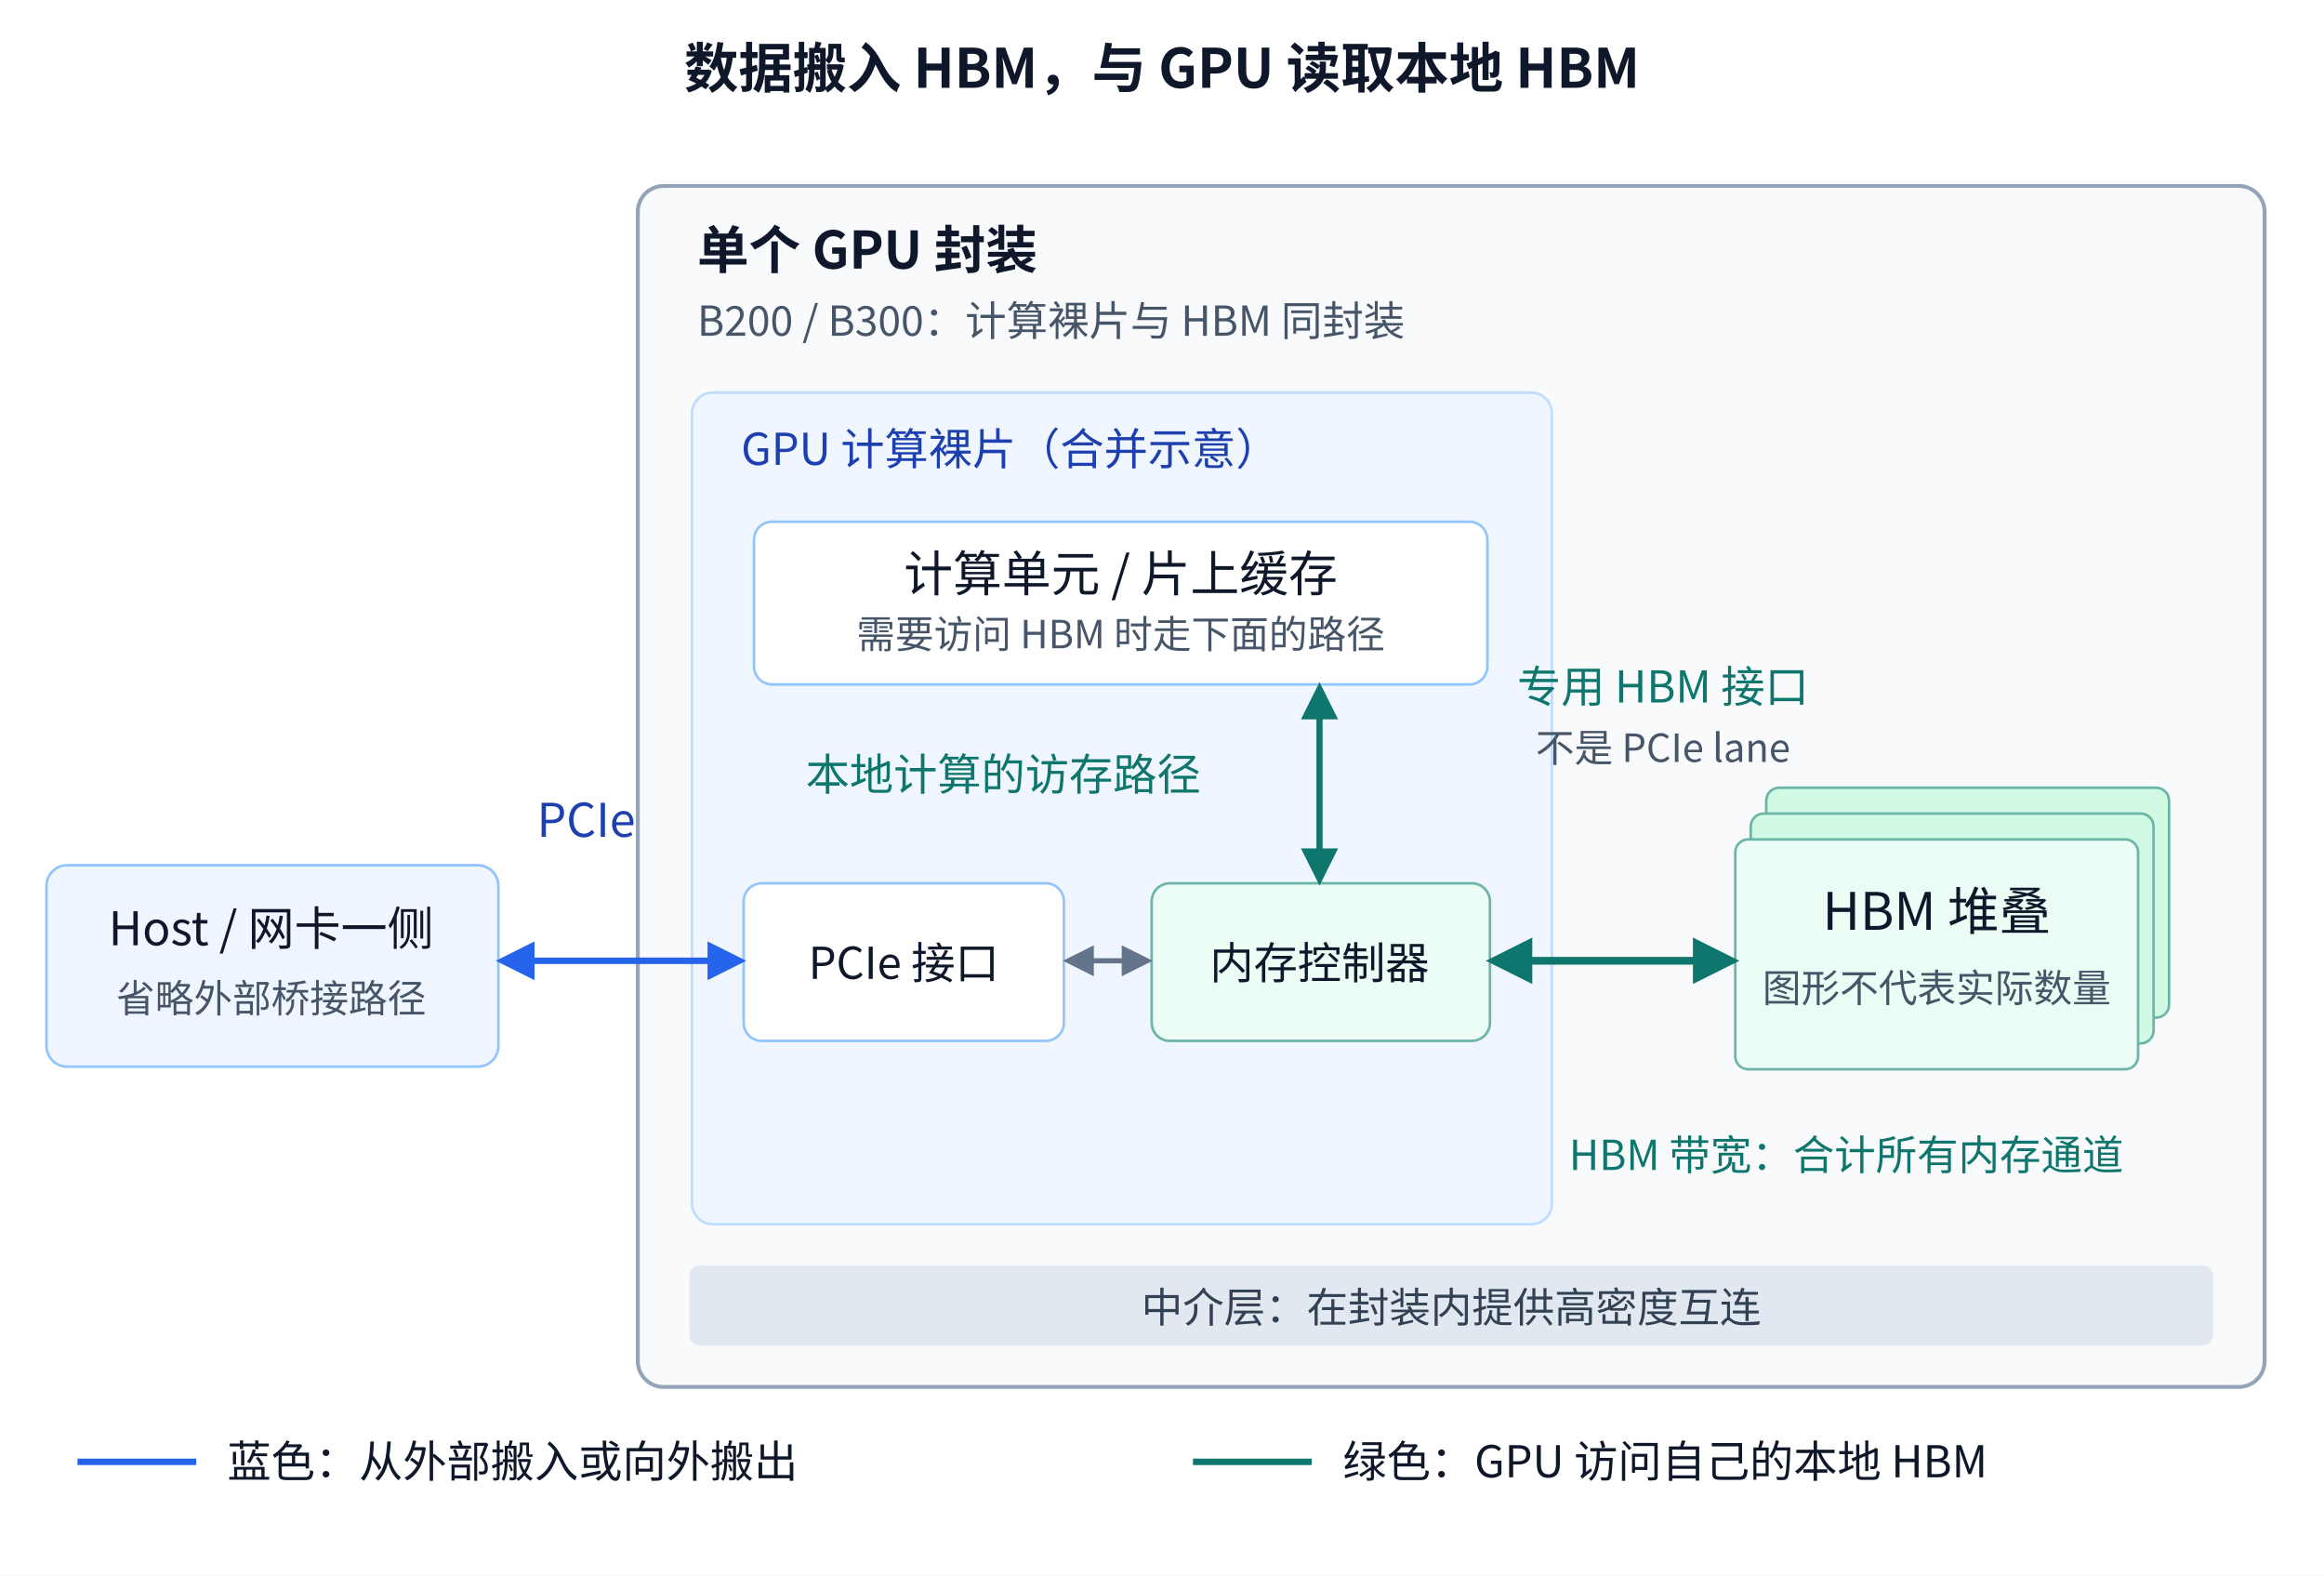
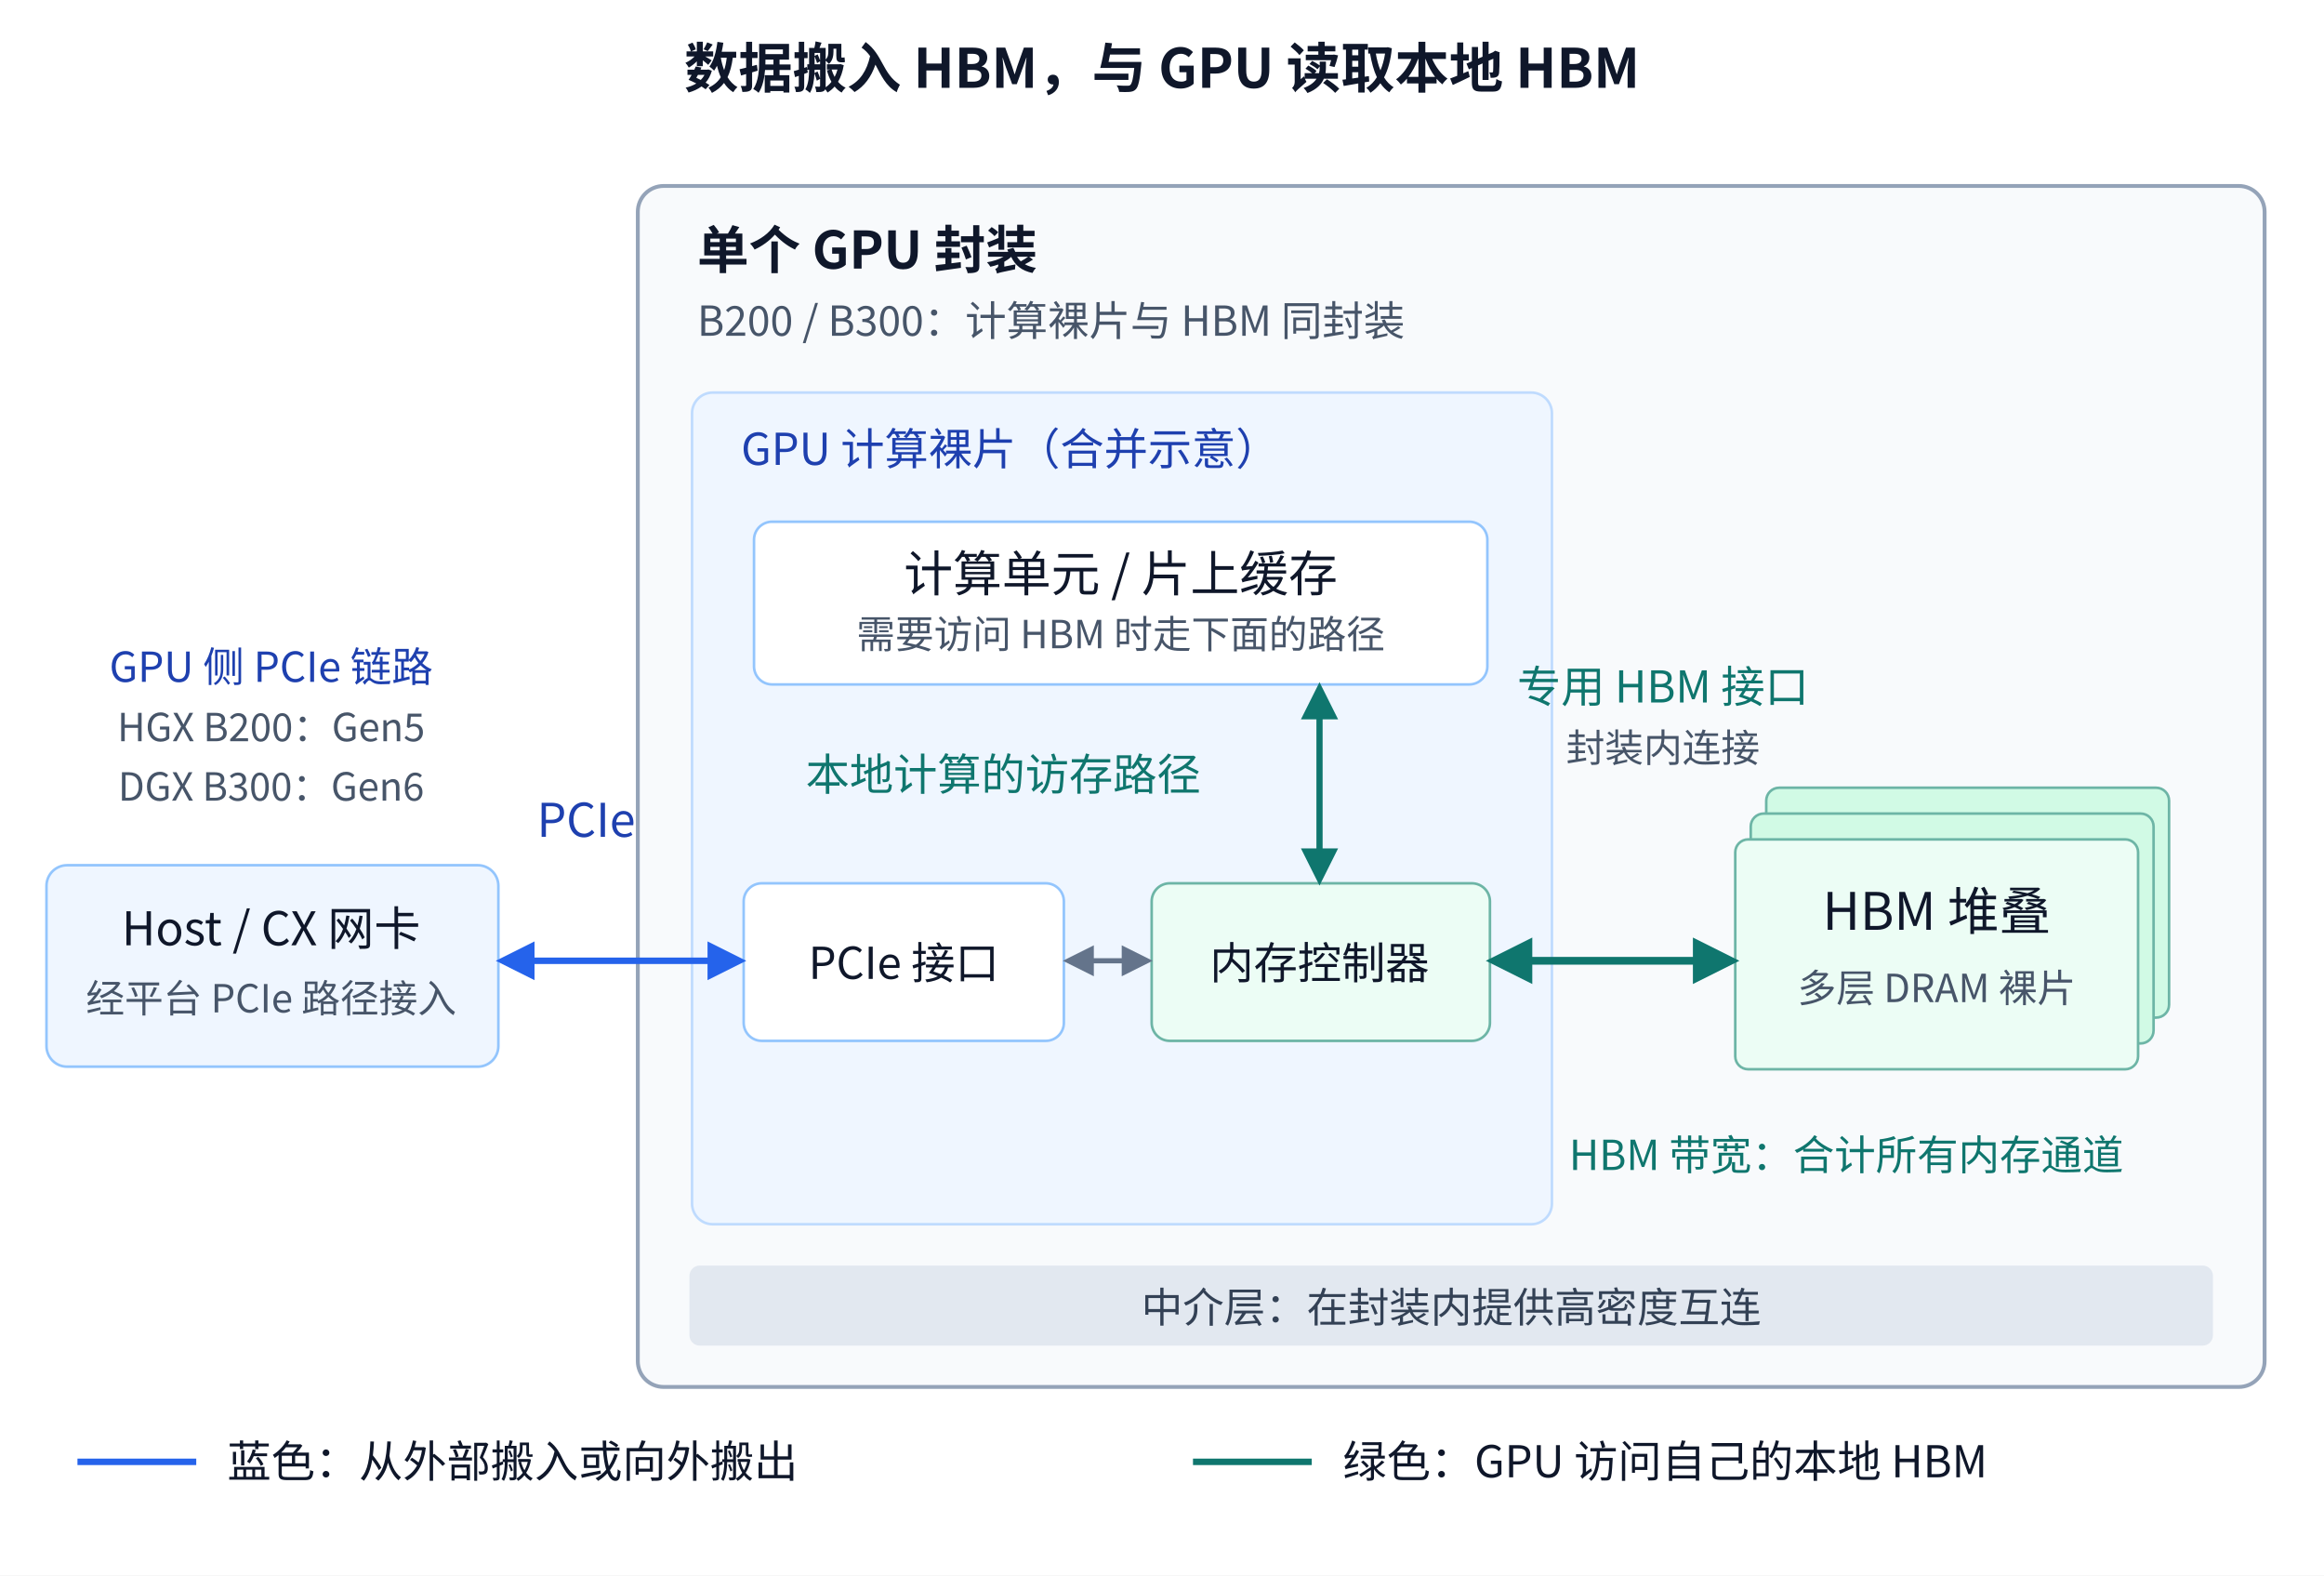
<svg xmlns="http://www.w3.org/2000/svg" width="900" height="610" viewBox="0 0 900 610" role="img" aria-labelledby="hbm-package-title hbm-package-desc" style="display:block;max-width:100%;height:auto;margin:20px auto" font-family="system-ui, -apple-system, 'PingFang SC', 'Noto Sans CJK SC', sans-serif">
  <defs>
    <marker id="hbm-pcie-arrow" viewBox="0 0 10 10" refX="8" refY="5" markerWidth="6" markerHeight="6" orient="auto-start-reverse">
      <path d="M 0 0 L 10 5 L 0 10 Z" fill="#2563eb" />
    </marker>
    <marker id="hbm-local-arrow" viewBox="0 0 10 10" refX="8" refY="5" markerWidth="6" markerHeight="6" orient="auto-start-reverse">
      <path d="M 0 0 L 10 5 L 0 10 Z" fill="#0f766e" />
    </marker>
    <marker id="hbm-internal-arrow" viewBox="0 0 10 10" refX="8" refY="5" markerWidth="6" markerHeight="6" orient="auto-start-reverse">
      <path d="M 0 0 L 10 5 L 0 10 Z" fill="#64748b" />
    </marker>
  </defs>
  <rect width="900" height="610" fill="#ffffff" />
  <text x="450" y="34" text-anchor="middle" font-size="21" font-weight="600" fill="#0f172a">数据搬入 HBM，与 GPU 读取本地 HBM</text>
  <rect x="247" y="72" width="630" height="465" rx="10" fill="#f8fafc" stroke="#94a3b8" stroke-width="1.5" />
  <text x="270" y="104" font-size="20" font-weight="600" fill="#0f172a">单个 GPU 封装</text>
  <text x="270" y="130" font-size="16" fill="#475569">B200 / B300：计算裸片与 HBM 同封装</text>
  <rect x="268" y="152" width="333" height="322" rx="8" fill="#eff6ff" stroke="#bfdbfe" />
  <text x="287" y="180" font-size="17" fill="#1e40af">GPU 计算裸片（合并示意）</text>
  <rect x="292" y="202" width="284" height="63" rx="7" fill="#ffffff" stroke="#93c5fd" />
  <text x="434" y="229" text-anchor="middle" font-size="19" fill="#0f172a">计算单元 / 片上缓存</text>
  <text x="434" y="251" text-anchor="middle" font-size="15" fill="#475569">需要访问 HBM 时走下面的路径</text>
  <rect x="288" y="342" width="124" height="61" rx="7" fill="#ffffff" stroke="#93c5fd" />
  <text x="350" y="379" text-anchor="middle" font-size="17" fill="#0f172a">PCIe 接口</text>
  <rect x="446" y="342" width="131" height="61" rx="7" fill="#ecfdf5" stroke="#6db5a6" />
  <text x="511" y="379" text-anchor="middle" font-size="17" fill="#0f172a">内存控制器</text>
  <path d="M511 267 V340" stroke="#0f766e" stroke-width="2.4" marker-start="url(#hbm-local-arrow)" marker-end="url(#hbm-local-arrow)" />
  <text x="312" y="306" font-size="17" fill="#0f766e">本地计算的访存路径</text>
  <path d="M414 372 H444" stroke="#64748b" stroke-width="2" marker-start="url(#hbm-internal-arrow)" marker-end="url(#hbm-internal-arrow)" />
  <rect x="684" y="305" width="156" height="89" rx="5" fill="#d1fae5" stroke="#6db5a6" />
  <rect x="678" y="315" width="156" height="89" rx="5" fill="#d1fae5" stroke="#6db5a6" />
  <rect x="672" y="325" width="156" height="89" rx="5" fill="#ecfdf5" stroke="#6db5a6" />
  <text x="750" y="360" text-anchor="middle" font-size="20" fill="#0f172a">HBM 堆叠</text>
-   <text x="750" y="388" text-anchor="middle" font-size="15" fill="#475569">图形不代表实际数量</text>
+   <text x="750" y="388" text-anchor="middle" font-size="15" fill="#475569">多层 DRAM 裸片</text>
  <path d="M579 372 H670" stroke="#0f766e" stroke-width="3" marker-start="url(#hbm-local-arrow)" marker-end="url(#hbm-local-arrow)" />
  <text x="644" y="272" text-anchor="middle" font-size="17" fill="#0f766e">专用 HBM 接口</text>
-   <text x="644" y="295" text-anchor="middle" font-size="15" fill="#475569">不是 PCIe lane</text>
+   <text x="644" y="295" text-anchor="middle" font-size="15" fill="#475569">封装内连接</text>
  <text x="715" y="453" text-anchor="middle" font-size="16" fill="#0f766e">HBM 带宽：合计所有内存通道</text>
  <rect x="18" y="335" width="175" height="78" rx="8" fill="#eff6ff" stroke="#93c5fd" />
-   <text x="105" y="366" text-anchor="middle" font-size="18" fill="#0f172a">Host / 网卡一侧</text>
-   <text x="105" y="392" text-anchor="middle" font-size="15" fill="#475569">省略外部桥接路径</text>
+   <text x="105" y="264" text-anchor="middle" font-size="16" fill="#1e40af">GPU 侧 PCIe 链路</text>
+   <text x="105" y="287" text-anchor="middle" font-size="15" fill="#475569">HGX B200：Gen5</text>
+   <text x="105" y="310" text-anchor="middle" font-size="15" fill="#475569">DGX B300：Gen6</text>
+   <text x="105" y="366" text-anchor="middle" font-size="18" fill="#0f172a">Host / CX 网卡</text>
+   <text x="105" y="392" text-anchor="middle" font-size="15" fill="#475569">经平台 PCIe 路径接入</text>
  <path d="M195 372 H286" stroke="#2563eb" stroke-width="2.5" marker-start="url(#hbm-pcie-arrow)" marker-end="url(#hbm-pcie-arrow)" />
  <text x="227" y="324" text-anchor="middle" font-size="18" fill="#1e40af">PCIe</text>
  <rect x="267" y="490" width="590" height="31" rx="4" fill="#e2e8f0" />
  <text x="562" y="512" text-anchor="middle" font-size="16" fill="#334155">中介层：在封装内提供高密度互连</text>
  <path d="M30 566 H76" stroke="#2563eb" stroke-width="2.5" />
  <text x="88" y="572" font-size="17" fill="#0f172a">蓝色：从外部搬入或向外搬出</text>
  <path d="M462 566 H508" stroke="#0f766e" stroke-width="2.5" />
  <text x="520" y="572" font-size="17" fill="#0f172a">绿色：GPU 访问自己的本地 HBM</text>
</svg>
